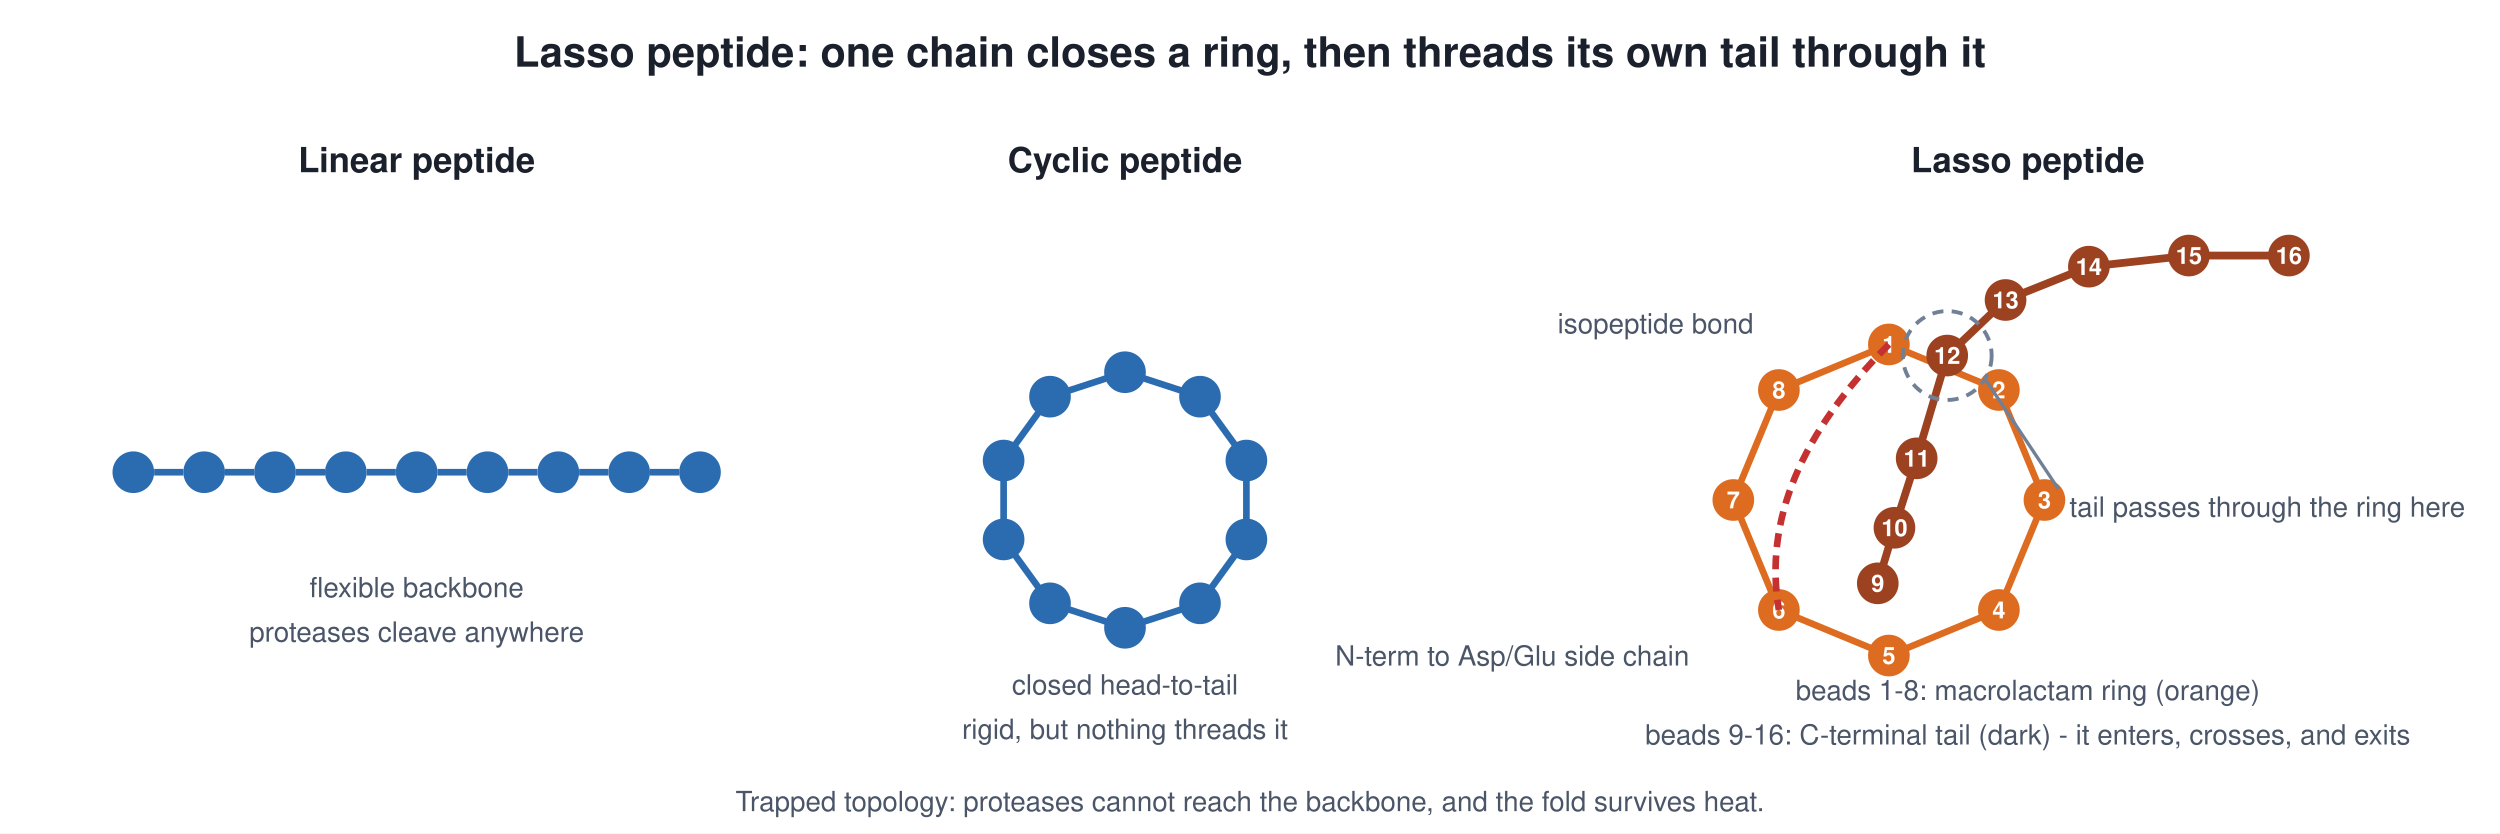
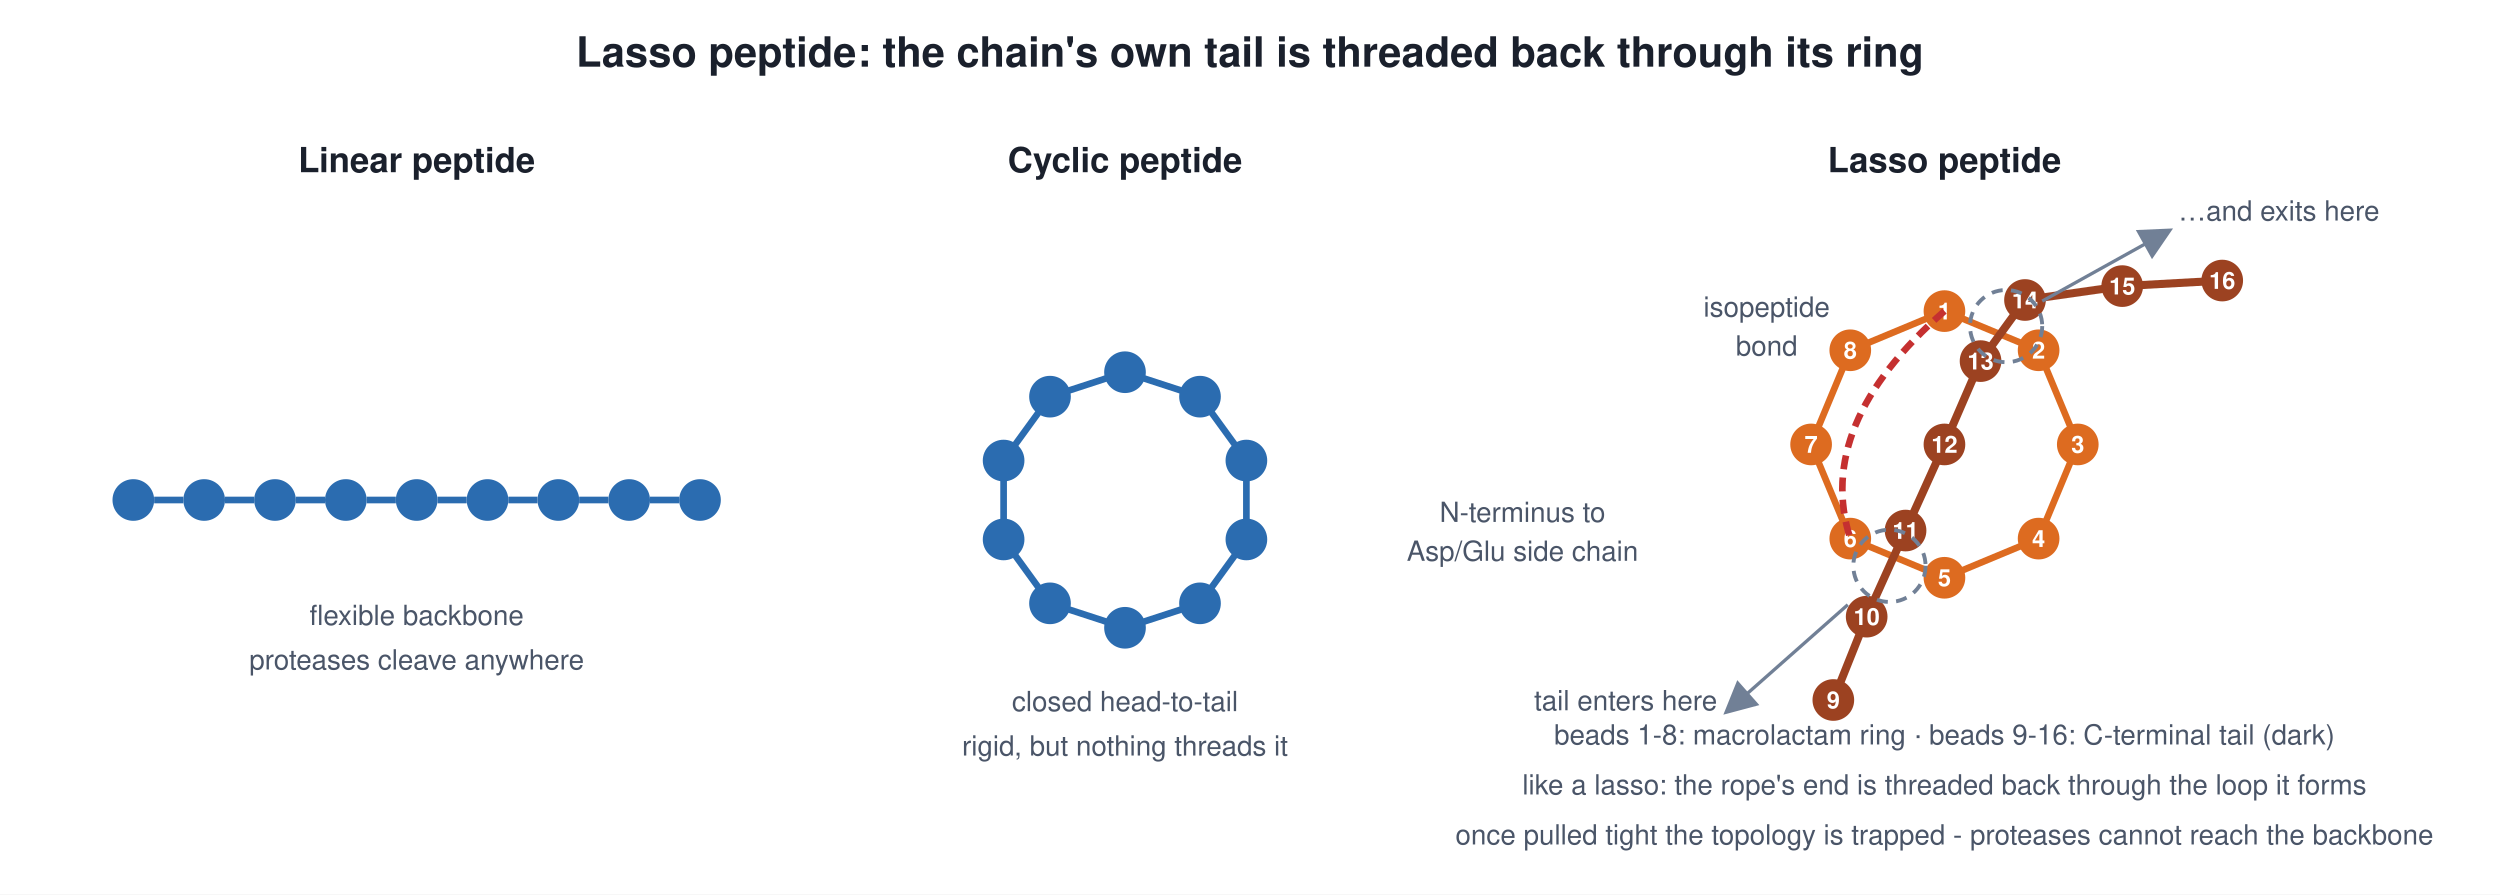
- <svg xmlns="http://www.w3.org/2000/svg" viewBox="0 0 900 300" width="900" height="300">
-   <rect width="900" height="300" fill="white" />
+ <svg xmlns="http://www.w3.org/2000/svg" viewBox="0 0 900 322" width="900" height="322">
+   <rect width="900" height="322" fill="white" />
  <style>
  text { font-family: Helvetica, Arial, sans-serif; fill: #1a202c; }
  .t  { font-size: 15px; font-weight: bold; }
  .xs { font-size: 10px; fill: #4a5568; }
  .lbl { font-size: 12.5px; font-weight: bold; }
  .num { font-size: 8.5px; fill: white; font-weight: bold; }
</style>
-   <text x="450.0" y="24" text-anchor="middle" class="t">Lasso peptide: one chain closes a ring, then threads its own tail through it</text>
+   <defs>
+     <marker id="arw" markerWidth="10" markerHeight="10" refX="8" refY="5" orient="auto">
+       <path d="M0,0 L10,5 L0,10 z" fill="#718096" />
+     </marker>
+   </defs>
+   <text x="450.0" y="24" text-anchor="middle" class="t">Lasso peptide: the chain's own tail is threaded back through its ring</text>
  <text x="150" y="62" text-anchor="middle" class="lbl">Linear peptide</text>
-   <line x1="55.5" y1="170" x2="66.0" y2="170" stroke="#2b6cb0" stroke-width="2.4" />
-   <line x1="81.0" y1="170" x2="91.5" y2="170" stroke="#2b6cb0" stroke-width="2.4" />
-   <line x1="106.5" y1="170" x2="117.0" y2="170" stroke="#2b6cb0" stroke-width="2.4" />
-   <line x1="132.0" y1="170" x2="142.5" y2="170" stroke="#2b6cb0" stroke-width="2.4" />
-   <line x1="157.5" y1="170" x2="168.0" y2="170" stroke="#2b6cb0" stroke-width="2.4" />
-   <line x1="183.0" y1="170" x2="193.5" y2="170" stroke="#2b6cb0" stroke-width="2.4" />
-   <line x1="208.5" y1="170" x2="219.0" y2="170" stroke="#2b6cb0" stroke-width="2.4" />
-   <line x1="234.0" y1="170" x2="244.5" y2="170" stroke="#2b6cb0" stroke-width="2.4" />
-   <circle cx="48.0" cy="170" r="7.5" fill="#2b6cb0" />
-   <circle cx="73.5" cy="170" r="7.5" fill="#2b6cb0" />
-   <circle cx="99.0" cy="170" r="7.5" fill="#2b6cb0" />
-   <circle cx="124.5" cy="170" r="7.5" fill="#2b6cb0" />
-   <circle cx="150.0" cy="170" r="7.5" fill="#2b6cb0" />
-   <circle cx="175.5" cy="170" r="7.5" fill="#2b6cb0" />
-   <circle cx="201.0" cy="170" r="7.5" fill="#2b6cb0" />
-   <circle cx="226.5" cy="170" r="7.5" fill="#2b6cb0" />
-   <circle cx="252.0" cy="170" r="7.5" fill="#2b6cb0" />
-   <text x="150" y="215" text-anchor="middle" class="xs">flexible backbone</text>
-   <text x="150" y="231" text-anchor="middle" class="xs">proteases cleave anywhere</text>
+   <line x1="55.5" y1="180" x2="66.0" y2="180" stroke="#2b6cb0" stroke-width="2.4" />
+   <line x1="81.0" y1="180" x2="91.5" y2="180" stroke="#2b6cb0" stroke-width="2.4" />
+   <line x1="106.5" y1="180" x2="117.0" y2="180" stroke="#2b6cb0" stroke-width="2.4" />
+   <line x1="132.0" y1="180" x2="142.5" y2="180" stroke="#2b6cb0" stroke-width="2.4" />
+   <line x1="157.5" y1="180" x2="168.0" y2="180" stroke="#2b6cb0" stroke-width="2.4" />
+   <line x1="183.0" y1="180" x2="193.5" y2="180" stroke="#2b6cb0" stroke-width="2.4" />
+   <line x1="208.5" y1="180" x2="219.0" y2="180" stroke="#2b6cb0" stroke-width="2.4" />
+   <line x1="234.0" y1="180" x2="244.5" y2="180" stroke="#2b6cb0" stroke-width="2.4" />
+   <circle cx="48.0" cy="180" r="7.5" fill="#2b6cb0" />
+   <circle cx="73.5" cy="180" r="7.5" fill="#2b6cb0" />
+   <circle cx="99.0" cy="180" r="7.5" fill="#2b6cb0" />
+   <circle cx="124.5" cy="180" r="7.5" fill="#2b6cb0" />
+   <circle cx="150.0" cy="180" r="7.5" fill="#2b6cb0" />
+   <circle cx="175.5" cy="180" r="7.5" fill="#2b6cb0" />
+   <circle cx="201.0" cy="180" r="7.5" fill="#2b6cb0" />
+   <circle cx="226.5" cy="180" r="7.5" fill="#2b6cb0" />
+   <circle cx="252.0" cy="180" r="7.5" fill="#2b6cb0" />
+   <text x="150" y="225" text-anchor="middle" class="xs">flexible backbone</text>
+   <text x="150" y="241" text-anchor="middle" class="xs">proteases cleave anywhere</text>
  <text x="405" y="62" text-anchor="middle" class="lbl">Cyclic peptide</text>
  <line x1="405.0" y1="134.0" x2="432.0" y2="142.8" stroke="#2b6cb0" stroke-width="2.4" />
  <line x1="432.0" y1="142.8" x2="448.7" y2="165.8" stroke="#2b6cb0" stroke-width="2.4" />
  <line x1="448.7" y1="165.8" x2="448.7" y2="194.2" stroke="#2b6cb0" stroke-width="2.4" />
  <line x1="448.7" y1="194.2" x2="432.0" y2="217.2" stroke="#2b6cb0" stroke-width="2.4" />
  <line x1="432.0" y1="217.2" x2="405.0" y2="226.0" stroke="#2b6cb0" stroke-width="2.4" />
  <line x1="405.0" y1="226.0" x2="378.0" y2="217.2" stroke="#2b6cb0" stroke-width="2.4" />
  <line x1="378.0" y1="217.2" x2="361.3" y2="194.2" stroke="#2b6cb0" stroke-width="2.4" />
  <line x1="361.3" y1="194.2" x2="361.3" y2="165.8" stroke="#2b6cb0" stroke-width="2.4" />
  <line x1="361.3" y1="165.8" x2="378.0" y2="142.8" stroke="#2b6cb0" stroke-width="2.4" />
  <line x1="378.0" y1="142.8" x2="405.0" y2="134.0" stroke="#2b6cb0" stroke-width="2.4" />
  <circle cx="405.0" cy="134.0" r="7.5" fill="#2b6cb0" />
  <circle cx="432.0" cy="142.8" r="7.5" fill="#2b6cb0" />
  <circle cx="448.7" cy="165.8" r="7.5" fill="#2b6cb0" />
  <circle cx="448.7" cy="194.2" r="7.5" fill="#2b6cb0" />
  <circle cx="432.0" cy="217.2" r="7.5" fill="#2b6cb0" />
  <circle cx="405.0" cy="226.0" r="7.5" fill="#2b6cb0" />
  <circle cx="378.0" cy="217.2" r="7.5" fill="#2b6cb0" />
  <circle cx="361.3" cy="194.2" r="7.5" fill="#2b6cb0" />
  <circle cx="361.3" cy="165.8" r="7.5" fill="#2b6cb0" />
  <circle cx="378.0" cy="142.8" r="7.5" fill="#2b6cb0" />
-   <text x="405" y="250" text-anchor="middle" class="xs">closed head-to-tail</text>
-   <text x="405" y="266" text-anchor="middle" class="xs">rigid, but nothing threads it</text>
-   <text x="730" y="62" text-anchor="middle" class="lbl" fill="#9c4221">Lasso peptide</text>
-   <path d="M 676.0 210.0 L 682.0 190.0 L 690.0 165.0 L 701.0 128.0 L 722.0 108.0 L 752.0 96.0 L 788.0 92.0 L 824.0 92.0" fill="none" stroke="white" stroke-width="22" stroke-linecap="round" stroke-linejoin="round" />
-   <line x1="680.0" y1="124.0" x2="719.6" y2="140.4" stroke="#dd6b20" stroke-width="2.4" />
-   <line x1="719.6" y1="140.4" x2="736.0" y2="180.0" stroke="#dd6b20" stroke-width="2.4" />
-   <line x1="736.0" y1="180.0" x2="719.6" y2="219.6" stroke="#dd6b20" stroke-width="2.4" />
-   <line x1="719.6" y1="219.6" x2="680.0" y2="236.0" stroke="#dd6b20" stroke-width="2.4" />
-   <line x1="680.0" y1="236.0" x2="640.4" y2="219.6" stroke="#dd6b20" stroke-width="2.4" />
-   <line x1="640.4" y1="219.6" x2="624.0" y2="180.0" stroke="#dd6b20" stroke-width="2.4" />
-   <line x1="624.0" y1="180.0" x2="640.4" y2="140.4" stroke="#dd6b20" stroke-width="2.4" />
-   <line x1="640.4" y1="140.4" x2="680.0" y2="124.0" stroke="#dd6b20" stroke-width="2.4" />
-   <circle cx="680.0" cy="124.0" r="7.5" fill="#dd6b20" />
-   <circle cx="719.6" cy="140.4" r="7.5" fill="#dd6b20" />
-   <circle cx="736.0" cy="180.0" r="7.5" fill="#dd6b20" />
-   <circle cx="719.6" cy="219.6" r="7.5" fill="#dd6b20" />
-   <circle cx="680.0" cy="236.0" r="7.5" fill="#dd6b20" />
-   <circle cx="640.4" cy="219.6" r="7.5" fill="#dd6b20" />
-   <circle cx="624.0" cy="180.0" r="7.5" fill="#dd6b20" />
-   <circle cx="640.4" cy="140.4" r="7.5" fill="#dd6b20" />
-   <line x1="676.0" y1="210.0" x2="682.0" y2="190.0" stroke="#9c4221" stroke-width="2.8" />
-   <line x1="682.0" y1="190.0" x2="690.0" y2="165.0" stroke="#9c4221" stroke-width="2.8" />
-   <line x1="690.0" y1="165.0" x2="701.0" y2="128.0" stroke="#9c4221" stroke-width="2.8" />
-   <line x1="701.0" y1="128.0" x2="722.0" y2="108.0" stroke="#9c4221" stroke-width="2.8" />
-   <line x1="722.0" y1="108.0" x2="752.0" y2="96.0" stroke="#9c4221" stroke-width="2.8" />
-   <line x1="752.0" y1="96.0" x2="788.0" y2="92.0" stroke="#9c4221" stroke-width="2.8" />
-   <line x1="788.0" y1="92.0" x2="824.0" y2="92.0" stroke="#9c4221" stroke-width="2.8" />
-   <circle cx="676.0" cy="210.0" r="7.5" fill="#9c4221" />
-   <text x="676.0" y="213.0" text-anchor="middle" class="num">9</text>
-   <circle cx="682.0" cy="190.0" r="7.5" fill="#9c4221" />
-   <text x="682.0" y="193.0" text-anchor="middle" class="num">10</text>
-   <circle cx="690.0" cy="165.0" r="7.5" fill="#9c4221" />
-   <text x="690.0" y="168.0" text-anchor="middle" class="num">11</text>
-   <circle cx="701.0" cy="128.0" r="7.5" fill="#9c4221" />
-   <text x="701.0" y="131.0" text-anchor="middle" class="num">12</text>
-   <circle cx="722.0" cy="108.0" r="7.5" fill="#9c4221" />
-   <text x="722.0" y="111.0" text-anchor="middle" class="num">13</text>
-   <circle cx="752.0" cy="96.0" r="7.5" fill="#9c4221" />
-   <text x="752.0" y="99.0" text-anchor="middle" class="num">14</text>
-   <circle cx="788.0" cy="92.0" r="7.5" fill="#9c4221" />
-   <text x="788.0" y="95.0" text-anchor="middle" class="num">15</text>
-   <circle cx="824.0" cy="92.0" r="7.5" fill="#9c4221" />
-   <text x="824.0" y="95.0" text-anchor="middle" class="num">16</text>
-   <text x="680.0" y="127.0" text-anchor="middle" class="num">1</text>
-   <text x="719.6" y="143.4" text-anchor="middle" class="num">2</text>
-   <text x="736.0" y="183.0" text-anchor="middle" class="num">3</text>
-   <text x="719.6" y="222.6" text-anchor="middle" class="num">4</text>
-   <text x="680.0" y="239.0" text-anchor="middle" class="num">5</text>
-   <text x="640.4" y="222.6" text-anchor="middle" class="num">6</text>
-   <text x="624.0" y="183.0" text-anchor="middle" class="num">7</text>
-   <text x="640.4" y="143.4" text-anchor="middle" class="num">8</text>
-   <path d="M 680.0 124.0 Q 632.2 171.8 640.4 219.6" fill="none" stroke="#c53030" stroke-width="2.4" stroke-dasharray="5 3" />
-   <text x="596.0" y="120.0" text-anchor="middle" class="xs" fill="#c53030">isopeptide bond</text>
-   <text x="544.4" y="239.6" text-anchor="middle" class="xs" fill="#c53030">N-term to Asp/Glu side chain</text>
-   <circle cx="701.0" cy="128.0" r="16" fill="none" stroke="#718096" stroke-width="1.4" stroke-dasharray="4 3" />
-   <path d="M 715.0 137.0 L 741.0 176.0" stroke="#718096" stroke-width="1.2" />
-   <text x="745.0" y="186.0" class="xs">tail passes through the ring here</text>
-   <text x="730" y="252" text-anchor="middle" class="xs">beads 1-8: macrolactam ring (orange)</text>
-   <text x="730" y="268" text-anchor="middle" class="xs">beads 9-16: C-terminal tail (dark) - it enters, crosses, and exits</text>
-   <text x="450.0" y="292" text-anchor="middle" class="xs">Trapped topology: proteases cannot reach the backbone, and the fold survives heat.</text>
+   <text x="405" y="256" text-anchor="middle" class="xs">closed head-to-tail</text>
+   <text x="405" y="272" text-anchor="middle" class="xs">rigid, but nothing threads it</text>
+   <text x="700" y="62" text-anchor="middle" class="lbl" fill="#9c4221">Lasso peptide</text>
+   <path d="M 660 252 L 672 222 L 686 191 L 700 160 L 713 130 L 729 108 L 764 103 L 800 101" fill="none" stroke="white" stroke-width="22" stroke-linecap="round" stroke-linejoin="round" />
+   <line x1="700.0" y1="112.0" x2="733.9" y2="126.1" stroke="#dd6b20" stroke-width="2.4" />
+   <line x1="733.9" y1="126.1" x2="748.0" y2="160.0" stroke="#dd6b20" stroke-width="2.4" />
+   <line x1="748.0" y1="160.0" x2="733.9" y2="193.9" stroke="#dd6b20" stroke-width="2.4" />
+   <line x1="733.9" y1="193.9" x2="700.0" y2="208.0" stroke="#dd6b20" stroke-width="2.4" />
+   <line x1="700.0" y1="208.0" x2="666.1" y2="193.9" stroke="#dd6b20" stroke-width="2.4" />
+   <line x1="666.1" y1="193.9" x2="652.0" y2="160.0" stroke="#dd6b20" stroke-width="2.4" />
+   <line x1="652.0" y1="160.0" x2="666.1" y2="126.1" stroke="#dd6b20" stroke-width="2.4" />
+   <line x1="666.1" y1="126.1" x2="700.0" y2="112.0" stroke="#dd6b20" stroke-width="2.4" />
+   <circle cx="700.0" cy="112.0" r="7.5" fill="#dd6b20" />
+   <circle cx="733.9" cy="126.1" r="7.5" fill="#dd6b20" />
+   <circle cx="748.0" cy="160.0" r="7.5" fill="#dd6b20" />
+   <circle cx="733.9" cy="193.9" r="7.5" fill="#dd6b20" />
+   <circle cx="700.0" cy="208.0" r="7.5" fill="#dd6b20" />
+   <circle cx="666.1" cy="193.9" r="7.5" fill="#dd6b20" />
+   <circle cx="652.0" cy="160.0" r="7.5" fill="#dd6b20" />
+   <circle cx="666.1" cy="126.1" r="7.5" fill="#dd6b20" />
+   <line x1="660.0" y1="252.0" x2="672.0" y2="222.0" stroke="#9c4221" stroke-width="2.9" />
+   <line x1="672.0" y1="222.0" x2="686.0" y2="191.0" stroke="#9c4221" stroke-width="2.9" />
+   <line x1="686.0" y1="191.0" x2="700.0" y2="160.0" stroke="#9c4221" stroke-width="2.9" />
+   <line x1="700.0" y1="160.0" x2="713.0" y2="130.0" stroke="#9c4221" stroke-width="2.9" />
+   <line x1="713.0" y1="130.0" x2="729.0" y2="108.0" stroke="#9c4221" stroke-width="2.9" />
+   <line x1="729.0" y1="108.0" x2="764.0" y2="103.0" stroke="#9c4221" stroke-width="2.9" />
+   <line x1="764.0" y1="103.0" x2="800.0" y2="101.0" stroke="#9c4221" stroke-width="2.9" />
+   <circle cx="660.0" cy="252.0" r="7.5" fill="#9c4221" />
+   <text x="660.0" y="255.0" text-anchor="middle" class="num">9</text>
+   <circle cx="672.0" cy="222.0" r="7.5" fill="#9c4221" />
+   <text x="672.0" y="225.0" text-anchor="middle" class="num">10</text>
+   <circle cx="686.0" cy="191.0" r="7.5" fill="#9c4221" />
+   <text x="686.0" y="194.0" text-anchor="middle" class="num">11</text>
+   <circle cx="700.0" cy="160.0" r="7.5" fill="#9c4221" />
+   <text x="700.0" y="163.0" text-anchor="middle" class="num">12</text>
+   <circle cx="713.0" cy="130.0" r="7.5" fill="#9c4221" />
+   <text x="713.0" y="133.0" text-anchor="middle" class="num">13</text>
+   <circle cx="729.0" cy="108.0" r="7.5" fill="#9c4221" />
+   <text x="729.0" y="111.0" text-anchor="middle" class="num">14</text>
+   <circle cx="764.0" cy="103.0" r="7.5" fill="#9c4221" />
+   <text x="764.0" y="106.0" text-anchor="middle" class="num">15</text>
+   <circle cx="800.0" cy="101.0" r="7.5" fill="#9c4221" />
+   <text x="800.0" y="104.0" text-anchor="middle" class="num">16</text>
+   <text x="700.0" y="115.0" text-anchor="middle" class="num">1</text>
+   <text x="733.9" y="129.1" text-anchor="middle" class="num">2</text>
+   <text x="748.0" y="163.0" text-anchor="middle" class="num">3</text>
+   <text x="733.9" y="196.9" text-anchor="middle" class="num">4</text>
+   <text x="700.0" y="211.0" text-anchor="middle" class="num">5</text>
+   <text x="666.1" y="196.9" text-anchor="middle" class="num">6</text>
+   <text x="652.0" y="163.0" text-anchor="middle" class="num">7</text>
+   <text x="666.1" y="129.1" text-anchor="middle" class="num">8</text>
+   <path d="M 700.0 112.0 Q 653.0 153.0 666.1 193.9" fill="none" stroke="#c53030" stroke-width="2.4" stroke-dasharray="5 3" />
+   <text x="636.0" y="114.0" text-anchor="middle" class="xs" fill="#c53030">isopeptide</text>
+   <text x="636.0" y="128.0" text-anchor="middle" class="xs" fill="#c53030">bond</text>
+   <text x="548.1" y="187.9" text-anchor="middle" class="xs" fill="#c53030">N-terminus to</text>
+   <text x="548.1" y="201.9" text-anchor="middle" class="xs" fill="#c53030">Asp/Glu side chain</text>
+   <circle cx="680.2" cy="203.7" r="13" fill="none" stroke="#718096" stroke-width="1.4" stroke-dasharray="4 3" />
+   <path d="M 665.2 217.7 L 622.2 255.7" stroke="#718096" stroke-width="1.2" marker-end="url(#arw)" />
+   <text x="618.2" y="255.7" text-anchor="end" class="xs">tail enters here</text>
+   <circle cx="722.2" cy="117.4" r="13" fill="none" stroke="#718096" stroke-width="1.4" stroke-dasharray="4 3" />
+   <path d="M 735.2 108.4 L 780.2 83.4" stroke="#718096" stroke-width="1.2" marker-end="url(#arw)" />
+   <text x="784.2" y="79.4" class="xs">…and exits here</text>
+   <text x="700" y="268" text-anchor="middle" class="xs">beads 1-8: macrolactam ring · beads 9-16: C-terminal tail (dark)</text>
+   <text x="700" y="286" text-anchor="middle" class="xs">like a lasso: the rope's end is threaded back through the loop it forms</text>
+   <text x="700" y="304" text-anchor="middle" class="xs">once pulled tight the topology is trapped - proteases cannot reach the backbone</text>
</svg>
